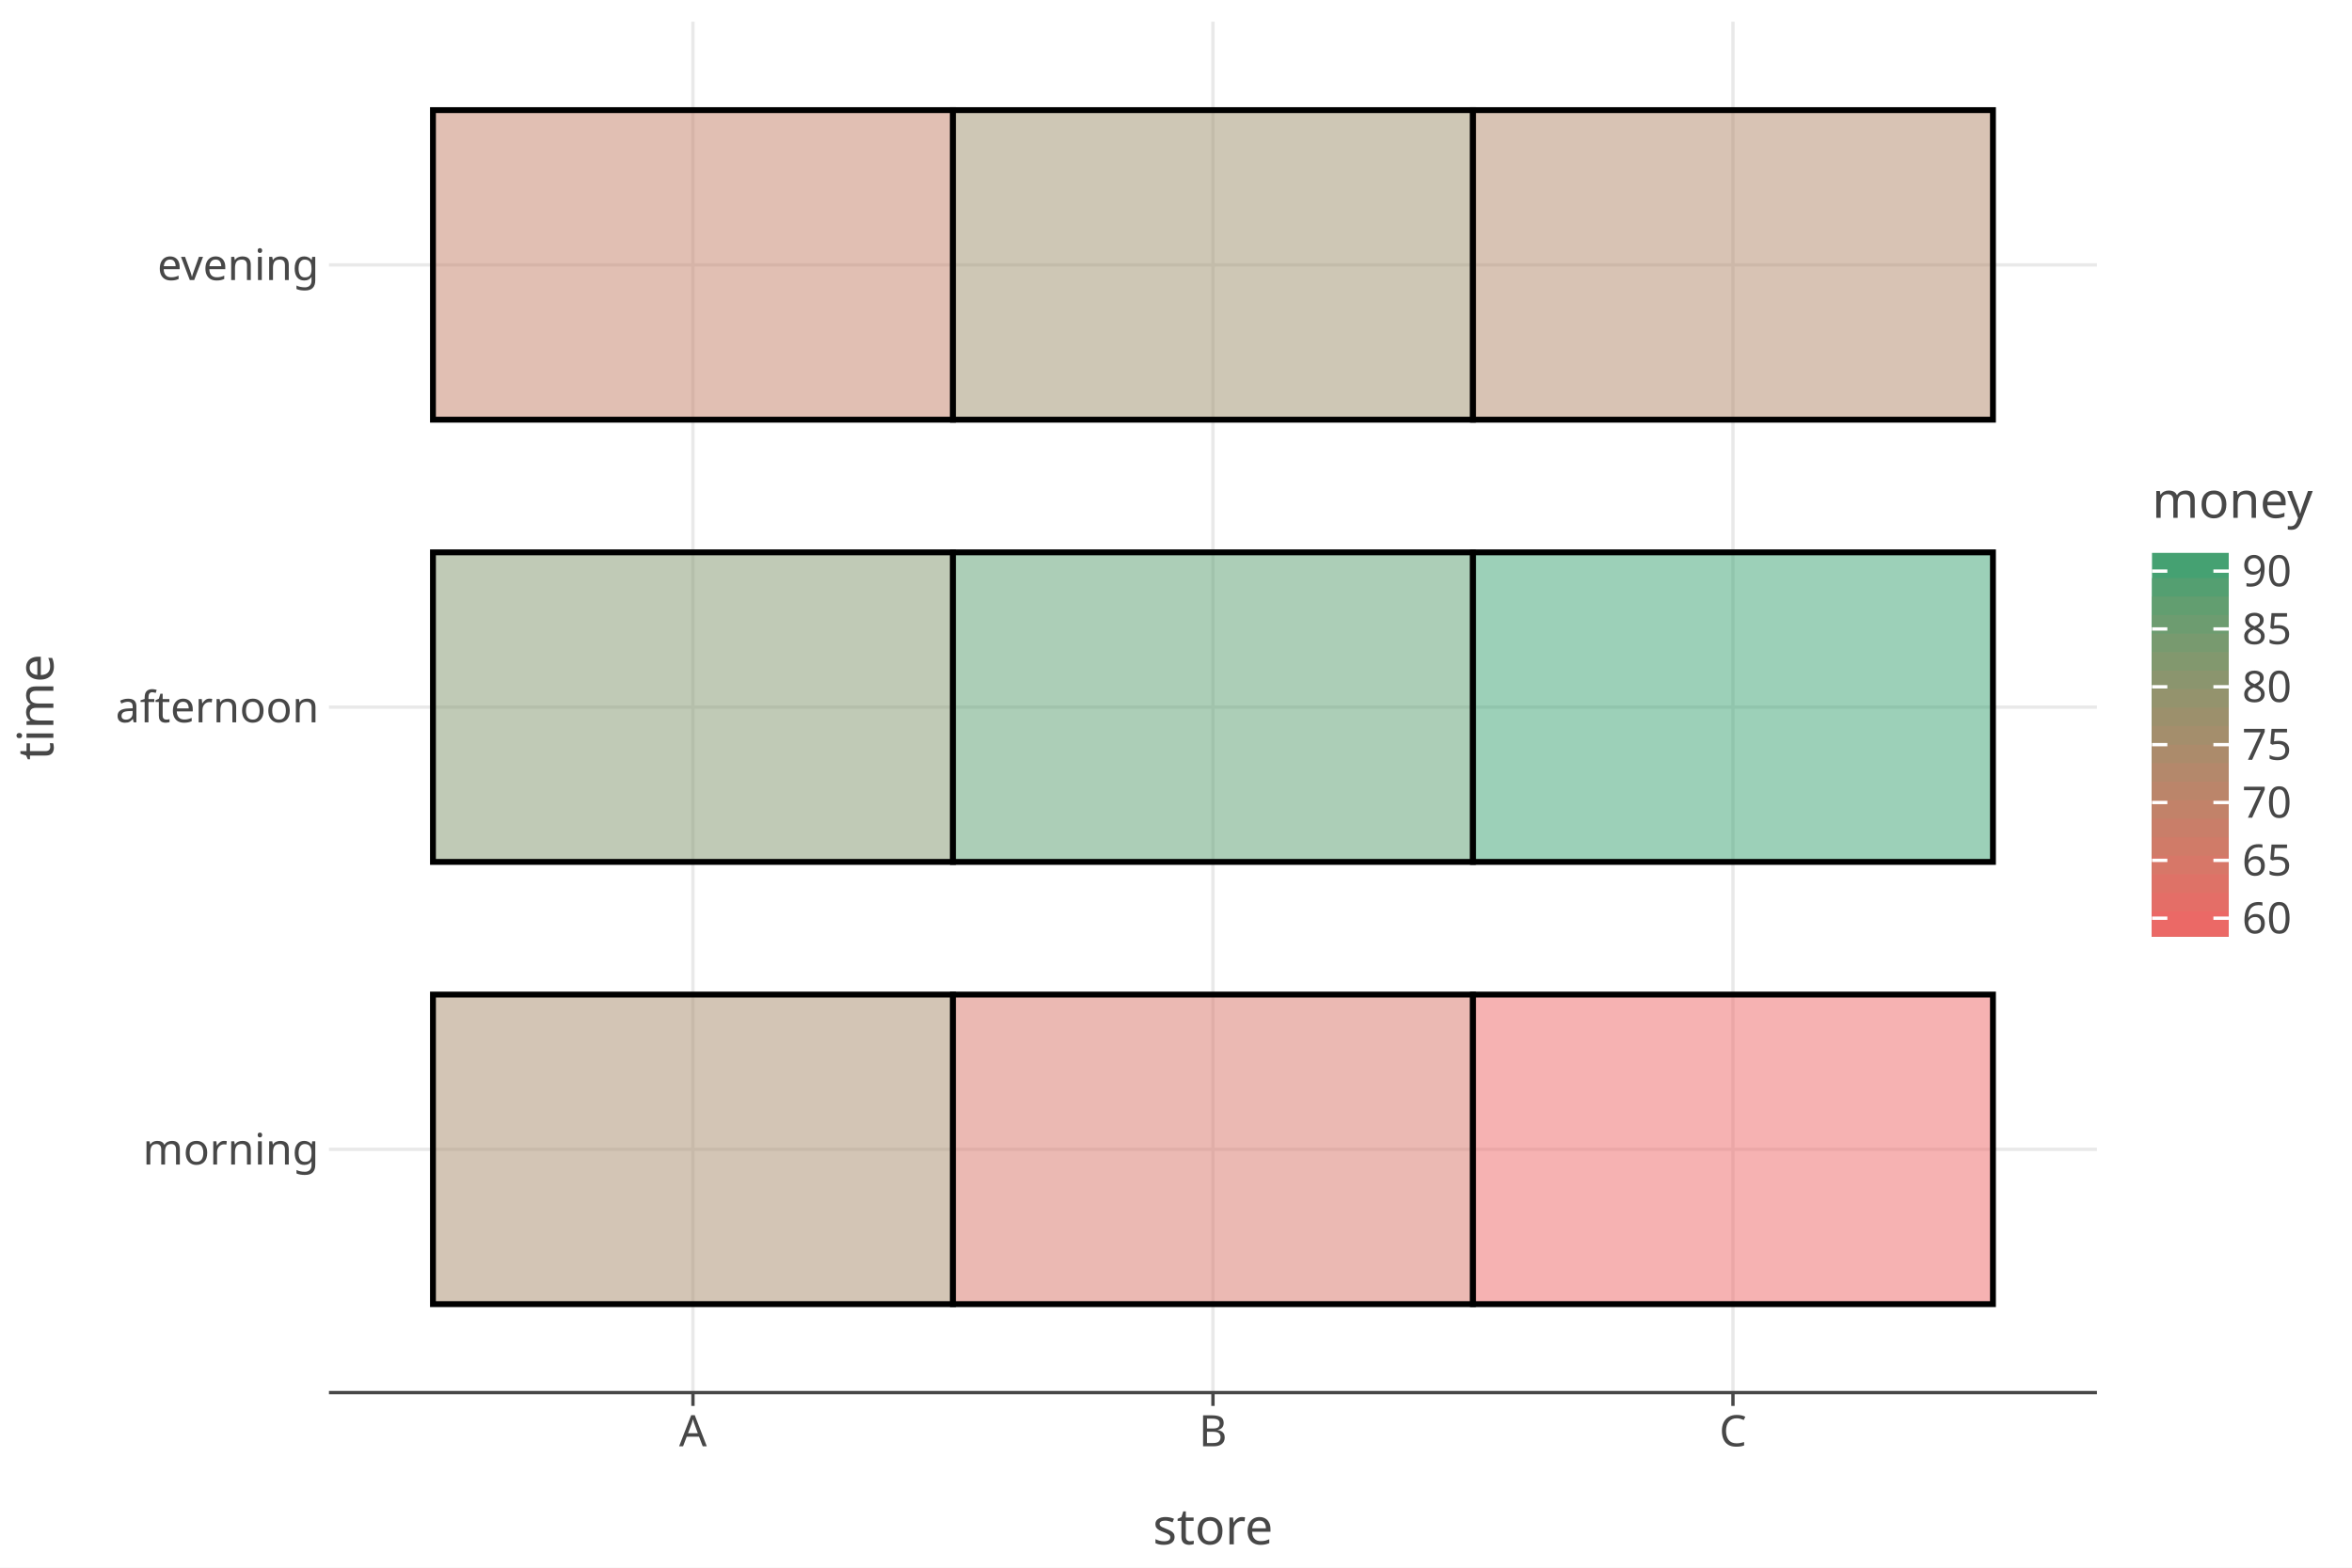
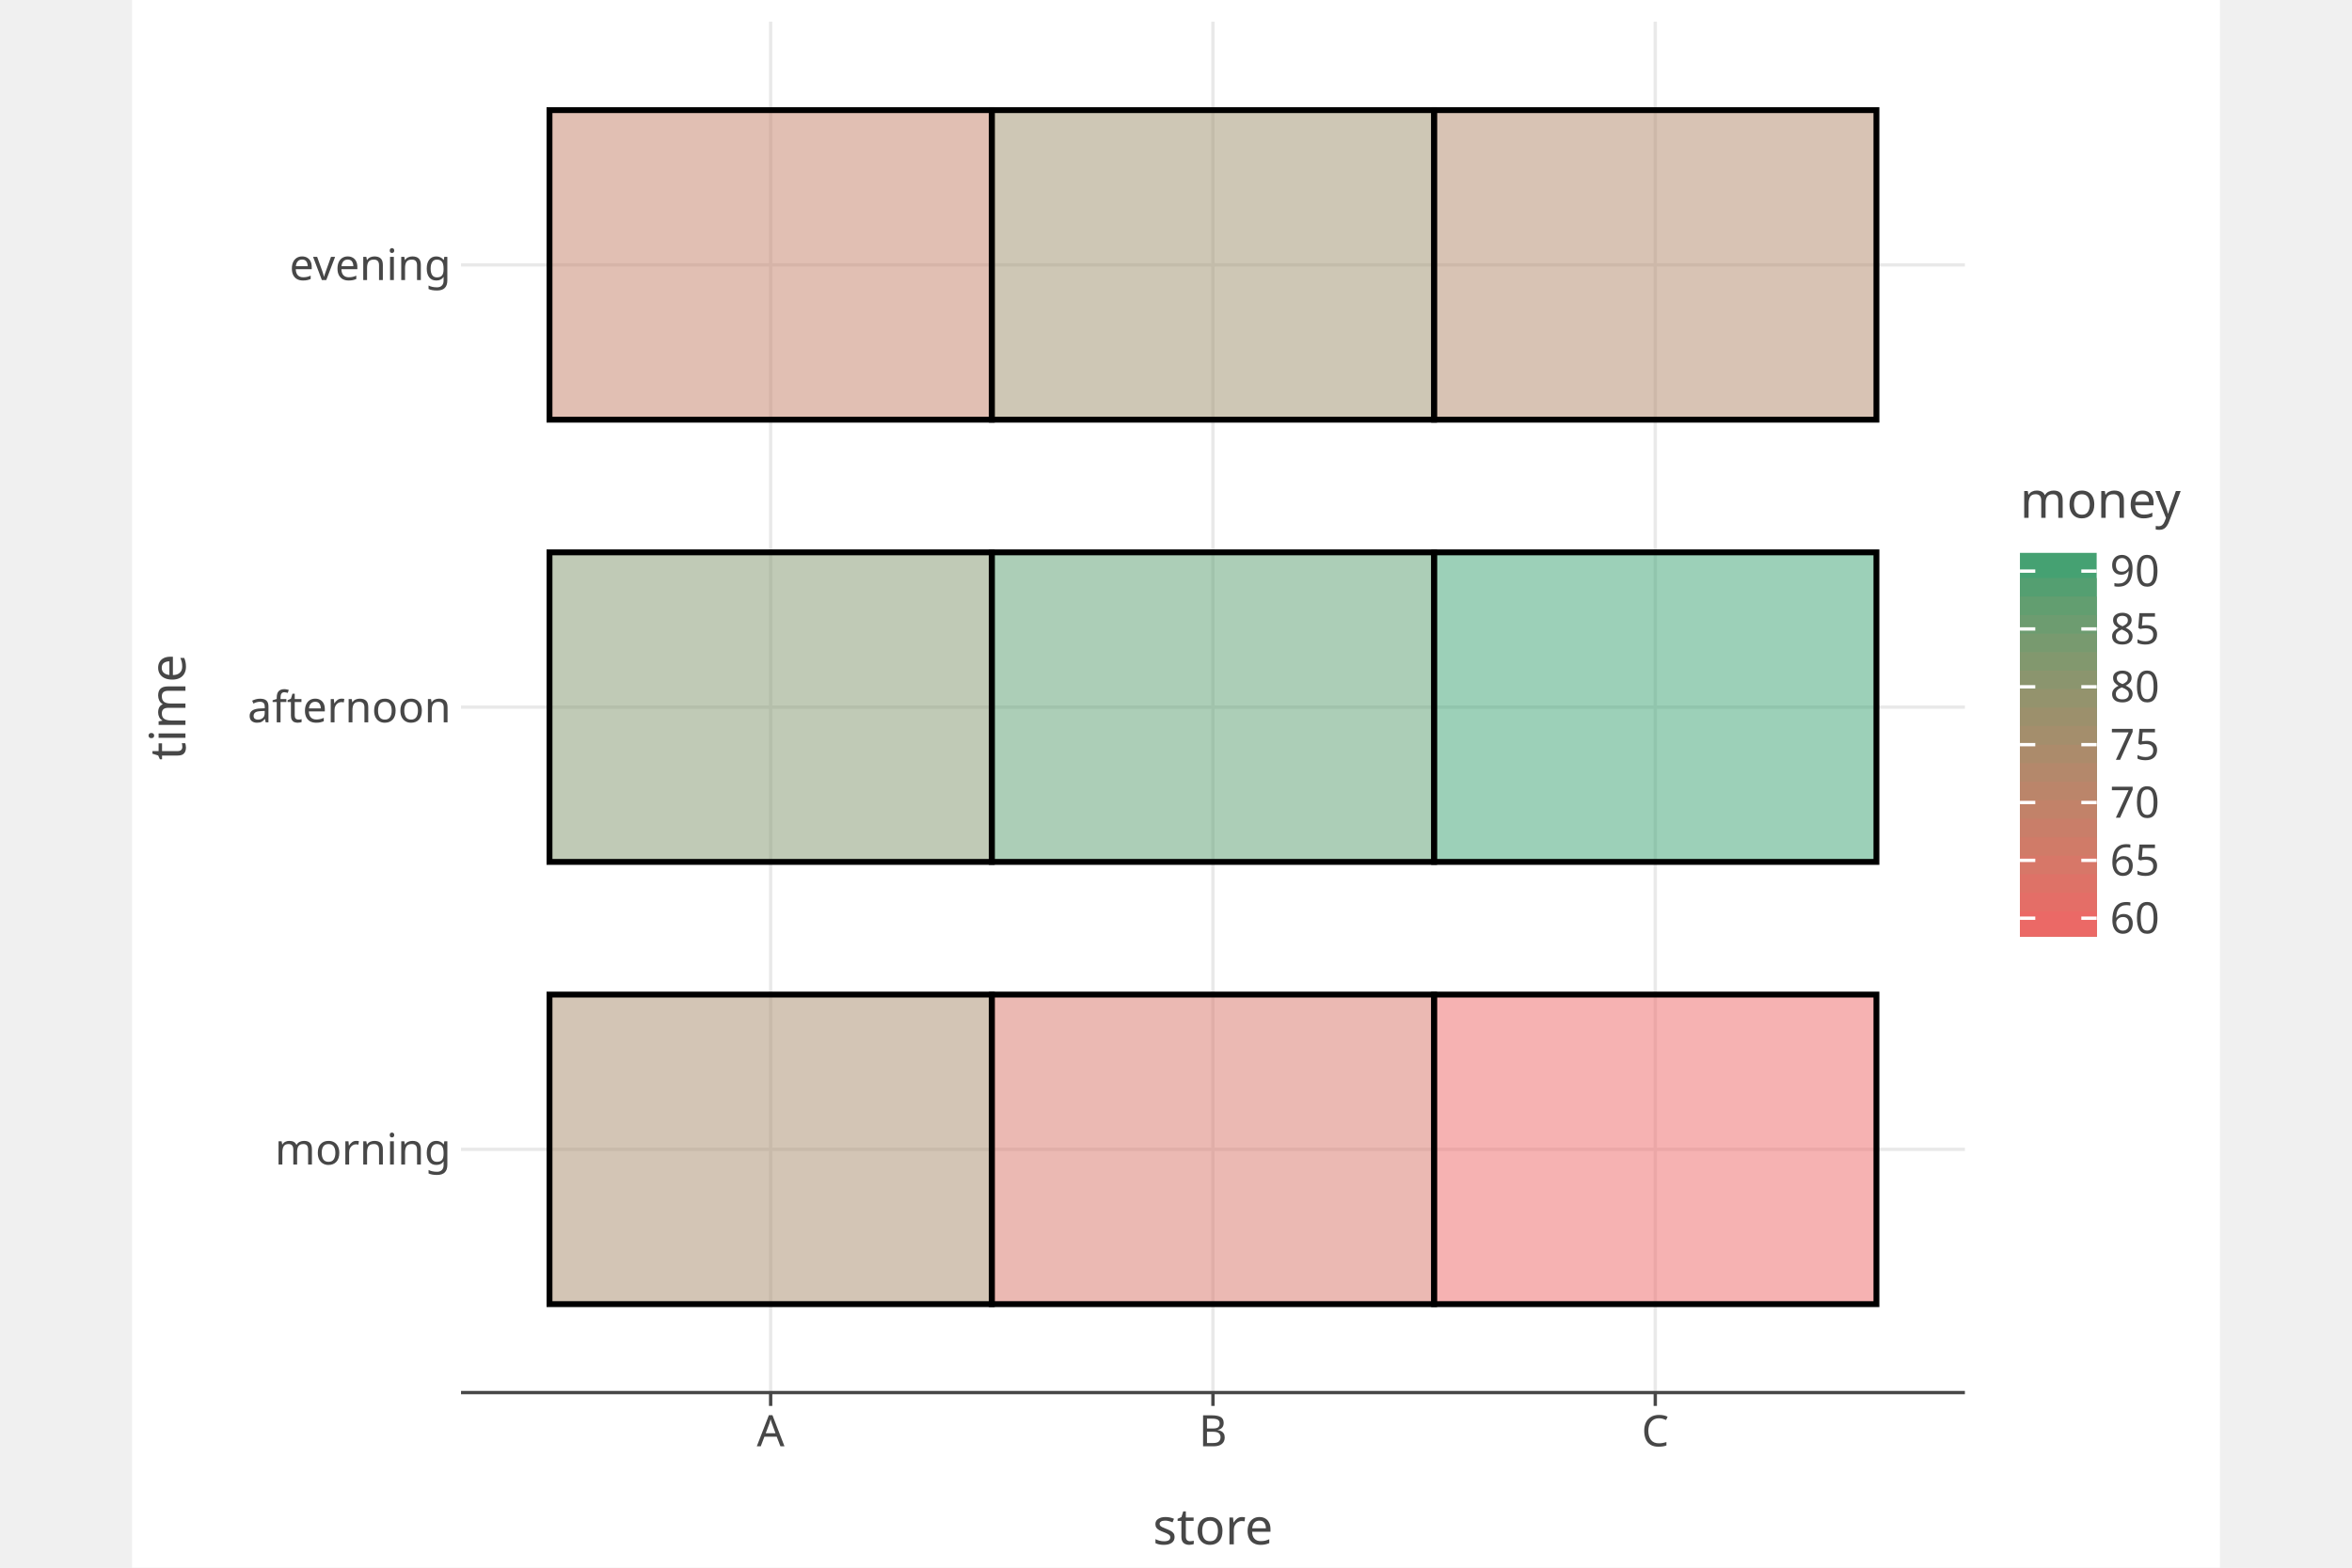
<svg xmlns="http://www.w3.org/2000/svg" display="block" class="plt-container" width="705.0" height="470.0">
  <style type="text/css">
  .plt-container {
   font-family: Lucida Grande, sans-serif;
   user-select: none;
   -webkit-user-select: none;
   -moz-user-select: none;
   -ms-user-select: none;
}
text {
   text-rendering: optimizeLegibility;
}
#xXxprefixXx0 .plot-title {
   fill: #474747;
   font-family: Lucida Grande, sans-serif;
   font-size: 16.0px;
   font-weight: normal;
   font-style: normal;   
}
#xXxprefixXx0 .plot-subtitle {
   fill: #474747;
   font-family: Lucida Grande, sans-serif;
   font-size: 15.0px;
   font-weight: normal;
   font-style: normal;   
}
#xXxprefixXx0 .plot-caption {
   fill: #474747;
   font-family: Lucida Grande, sans-serif;
   font-size: 13.0px;
   font-weight: normal;
   font-style: normal;   
}
#xXxprefixXx0 .legend-title {
   fill: #474747;
   font-family: Lucida Grande, sans-serif;
   font-size: 15.0px;
   font-weight: normal;
   font-style: normal;   
}
#xXxprefixXx0 .legend-item {
   fill: #474747;
   font-family: Lucida Grande, sans-serif;
   font-size: 13.0px;
   font-weight: normal;
   font-style: normal;   
}
#xXxprefixXx0 .axis-title-x {
   fill: #474747;
   font-family: Lucida Grande, sans-serif;
   font-size: 15.0px;
   font-weight: normal;
   font-style: normal;   
}
#xXxprefixXx0 .axis-text-x {
   fill: #474747;
   font-family: Lucida Grande, sans-serif;
   font-size: 13.0px;
   font-weight: normal;
   font-style: normal;   
}
#xXxprefixXx2 .axis-tooltip-text-x {
   fill: #ffffff;
   font-family: Lucida Grande, sans-serif;
   font-size: 13.0px;
   font-weight: normal;
   font-style: normal;   
}
#xXxprefixXx0 .axis-title-y {
   fill: #474747;
   font-family: Lucida Grande, sans-serif;
   font-size: 15.0px;
   font-weight: normal;
   font-style: normal;   
}
#xXxprefixXx0 .axis-text-y {
   fill: #474747;
   font-family: Lucida Grande, sans-serif;
   font-size: 13.0px;
   font-weight: normal;
   font-style: normal;   
}
#xXxprefixXx2 .axis-tooltip-text-y {
   fill: #ffffff;
   font-family: Lucida Grande, sans-serif;
   font-size: 13.0px;
   font-weight: normal;
   font-style: normal;   
}
#xXxprefixXx0 .facet-strip-text-x {
   fill: #474747;
   font-family: Lucida Grande, sans-serif;
   font-size: 13.0px;
   font-weight: normal;
   font-style: normal;   
}
#xXxprefixXx0 .facet-strip-text-y {
   fill: #474747;
   font-family: Lucida Grande, sans-serif;
   font-size: 13.0px;
   font-weight: normal;
   font-style: normal;   
}
#xXxprefixXx2 .tooltip-text {
   fill: #474747;
   font-family: Lucida Grande, sans-serif;
   font-size: 13.0px;
   font-weight: normal;
   font-style: normal;   
}
#xXxprefixXx2 .tooltip-title {
   fill: #474747;
   font-family: Lucida Grande, sans-serif;
   font-size: 13.0px;
   font-weight: bold;
   font-style: normal;   
}
#xXxprefixXx2 .tooltip-label {
   fill: #474747;
   font-family: Lucida Grande, sans-serif;
   font-size: 13.0px;
   font-weight: bold;
   font-style: normal;   
}

  </style>
  <g id="xXxprefixXx0">
-     <path fill-rule="evenodd" fill="rgb(255,255,255)" fill-opacity="1.0" d="M0.0 0.0 L0.0 470.0 L705.0 470.0 L705.0 0.0 Z">
+     <path fill-rule="evenodd" fill="rgb(255,255,255)" fill-opacity="1.0" d="M39.587 0.0 L39.587 470.0 L665.413 470.0 L665.413 0.0 Z">
    </path>
-     <g transform="translate(29.5 6.5 ) ">
+     <g transform="translate(69.08706 6.5 ) ">
      <g>
        <g transform="translate(69.1041 0.0 ) ">
          <g>
-             <line x1="109.107" y1="0.0" x2="109.107" y2="411.0" stroke="rgb(233,233,233)" stroke-opacity="1.0" stroke-width="1.0" fill="none">
-             </line>
-             <line x1="264.974" y1="0.0" x2="264.974" y2="411.0" stroke="rgb(233,233,233)" stroke-opacity="1.0" stroke-width="1.0" fill="none">
-             </line>
-             <line x1="420.841" y1="0.0" x2="420.841" y2="411.0" stroke="rgb(233,233,233)" stroke-opacity="1.0" stroke-width="1.0" fill="none">
+             <line x1="92.806" y1="0.0" x2="92.806" y2="411.0" stroke="rgb(233,233,233)" stroke-opacity="1.0" stroke-width="1.0" fill="none">
+             </line>
+             <line x1="225.387" y1="0.0" x2="225.387" y2="411.0" stroke="rgb(233,233,233)" stroke-opacity="1.0" stroke-width="1.0" fill="none">
+             </line>
+             <line x1="357.968" y1="0.0" x2="357.968" y2="411.0" stroke="rgb(233,233,233)" stroke-opacity="1.0" stroke-width="1.0" fill="none">
            </line>
          </g>
        </g>
        <g transform="translate(69.1041 0.0 ) ">
          <g>
-             <line x1="0.0" y1="338.081" x2="529.948" y2="338.081" stroke="rgb(233,233,233)" stroke-opacity="1.0" stroke-width="1.0" fill="none">
-             </line>
-             <line x1="0.0" y1="205.5" x2="529.948" y2="205.5" stroke="rgb(233,233,233)" stroke-opacity="1.0" stroke-width="1.0" fill="none">
-             </line>
-             <line x1="0.0" y1="72.919" x2="529.948" y2="72.919" stroke="rgb(233,233,233)" stroke-opacity="1.0" stroke-width="1.0" fill="none">
+             <line x1="0.0" y1="338.081" x2="450.774" y2="338.081" stroke="rgb(233,233,233)" stroke-opacity="1.0" stroke-width="1.0" fill="none">
+             </line>
+             <line x1="0.0" y1="205.5" x2="450.774" y2="205.5" stroke="rgb(233,233,233)" stroke-opacity="1.0" stroke-width="1.0" fill="none">
+             </line>
+             <line x1="0.0" y1="72.919" x2="450.774" y2="72.919" stroke="rgb(233,233,233)" stroke-opacity="1.0" stroke-width="1.0" fill="none">
            </line>
          </g>
        </g>
      </g>
-       <g clip-path="url(#xXxprefixXx1)" clip-bounds-jfx="[rect (69.104, 0.0), (529.948, 411.0)]">
+       <g clip-path="url(#xXxprefixXx1)" clip-bounds-jfx="[rect (69.104, 0.0), (450.774, 411.0)]">
        <g transform="translate(69.1041 0.0 ) ">
          <g>
            <g>
              <g>
                <g>
-                   <rect fill="#a88c6c" fill-opacity="0.5" stroke="#000000" stroke-width="1.76" x="31.173" y="291.677" height="92.806" width="155.867" />
-                   <rect fill="#d97568" fill-opacity="0.5" stroke="#000000" stroke-width="1.76" x="187.041" y="291.677" height="92.806" width="155.867" />
-                   <rect fill="#ee6666" fill-opacity="0.5" stroke="#000000" stroke-width="1.76" x="342.908" y="291.677" height="92.806" width="155.867" />
-                   <rect fill="#83976e" fill-opacity="0.5" stroke="#000000" stroke-width="1.76" x="31.173" y="159.097" height="92.806" width="155.867" />
-                   <rect fill="#5a9f71" fill-opacity="0.5" stroke="#000000" stroke-width="1.76" x="187.041" y="159.097" height="92.806" width="155.867" />
-                   <rect fill="#3ba272" fill-opacity="0.5" stroke="#000000" stroke-width="1.76" x="342.908" y="159.097" height="92.806" width="155.867" />
-                   <rect fill="#c48169" fill-opacity="0.5" stroke="#000000" stroke-width="1.76" x="31.173" y="26.516" height="92.806" width="155.867" />
-                   <rect fill="#9e906c" fill-opacity="0.5" stroke="#000000" stroke-width="1.76" x="187.041" y="26.516" height="92.806" width="155.867" />
-                   <rect fill="#b2896b" fill-opacity="0.5" stroke="#000000" stroke-width="1.76" x="342.908" y="26.516" height="92.806" width="155.867" />
+                   <rect fill="#a88c6c" fill-opacity="0.5" stroke="#000000" stroke-width="1.76" x="26.516" y="291.677" height="92.806" width="132.581" />
+                   <rect fill="#d97568" fill-opacity="0.5" stroke="#000000" stroke-width="1.76" x="159.097" y="291.677" height="92.806" width="132.581" />
+                   <rect fill="#ee6666" fill-opacity="0.5" stroke="#000000" stroke-width="1.76" x="291.677" y="291.677" height="92.806" width="132.581" />
+                   <rect fill="#83976e" fill-opacity="0.5" stroke="#000000" stroke-width="1.76" x="26.516" y="159.097" height="92.806" width="132.581" />
+                   <rect fill="#5a9f71" fill-opacity="0.5" stroke="#000000" stroke-width="1.76" x="159.097" y="159.097" height="92.806" width="132.581" />
+                   <rect fill="#3ba272" fill-opacity="0.5" stroke="#000000" stroke-width="1.76" x="291.677" y="159.097" height="92.806" width="132.581" />
+                   <rect fill="#c48169" fill-opacity="0.5" stroke="#000000" stroke-width="1.76" x="26.516" y="26.516" height="92.806" width="132.581" />
+                   <rect fill="#9e906c" fill-opacity="0.5" stroke="#000000" stroke-width="1.76" x="159.097" y="26.516" height="92.806" width="132.581" />
+                   <rect fill="#b2896b" fill-opacity="0.5" stroke="#000000" stroke-width="1.76" x="291.677" y="26.516" height="92.806" width="132.581" />
                </g>
              </g>
            </g>
          </g>
        </g>
        <defs>
          <clipPath id="xXxprefixXx1">
-             <rect x="69.104" y="0.0" width="529.948" height="411.0">
+             <rect x="69.104" y="0.0" width="450.774" height="411.0">
            </rect>
          </clipPath>
        </defs>
      </g>
      <g>
        <g transform="translate(69.1041 411.0 ) ">
-           <g transform="translate(109.107 0.0 ) ">
+           <g transform="translate(92.80645 0.0 ) ">
            <line stroke-width="1.0" stroke="rgb(71,71,71)" stroke-opacity="1.0" x2="0.0" y2="4.0">
            </line>
            <g transform="translate(0.0 7.0 ) ">
              <text class="axis-text-x" text-anchor="middle" dy="0.7em">
                <tspan>A</tspan>
              </text>
            </g>
          </g>
-           <g transform="translate(264.9742 0.0 ) ">
+           <g transform="translate(225.3871 0.0 ) ">
            <line stroke-width="1.0" stroke="rgb(71,71,71)" stroke-opacity="1.0" x2="0.0" y2="4.0">
            </line>
            <g transform="translate(0.0 7.0 ) ">
              <text class="axis-text-x" text-anchor="middle" dy="0.7em">
                <tspan>B</tspan>
              </text>
            </g>
          </g>
-           <g transform="translate(420.8413 0.0 ) ">
+           <g transform="translate(357.9677 0.0 ) ">
            <line stroke-width="1.0" stroke="rgb(71,71,71)" stroke-opacity="1.0" x2="0.0" y2="4.0">
            </line>
            <g transform="translate(0.0 7.0 ) ">
              <text class="axis-text-x" text-anchor="middle" dy="0.7em">
                <tspan>C</tspan>
              </text>
            </g>
          </g>
-           <line x1="0.0" y1="0.0" x2="529.948" y2="0.0" stroke-width="1.0" stroke="rgb(71,71,71)" stroke-opacity="1.0">
+           <line x1="0.0" y1="0.0" x2="450.774" y2="0.0" stroke-width="1.0" stroke="rgb(71,71,71)" stroke-opacity="1.0">
          </line>
        </g>
        <g transform="translate(69.1041 0.0 ) ">
          <g transform="translate(0.0 338.0806 ) ">
            <g transform="translate(-3.0 0.0 ) ">
              <text class="axis-text-y" text-anchor="end" dy="0.35em">
                <tspan>morning</tspan>
              </text>
            </g>
          </g>
          <g transform="translate(0.0 205.5 ) ">
            <g transform="translate(-3.0 0.0 ) ">
              <text class="axis-text-y" text-anchor="end" dy="0.35em">
                <tspan>afternoon</tspan>
              </text>
            </g>
          </g>
          <g transform="translate(0.0 72.91935 ) ">
            <g transform="translate(-3.0 0.0 ) ">
              <text class="axis-text-y" text-anchor="end" dy="0.35em">
                <tspan>evening</tspan>
              </text>
            </g>
          </g>
        </g>
      </g>
    </g>
-     <g transform="translate(16.0 212.0 ) rotate(-90.0 ) ">
+     <g transform="translate(55.58706 212.0 ) rotate(-90.0 ) ">
      <text class="axis-title-y" y="0.0" text-anchor="middle">
        <tspan>time</tspan>
      </text>
    </g>
    <g transform="translate(363.5783 463.0 ) ">
      <text class="axis-title-x" y="0.0" text-anchor="middle">
        <tspan>store</tspan>
      </text>
    </g>
-     <g transform="translate(635.0524 133.25 ) ">
+     <g transform="translate(595.4654 133.25 ) ">
      <rect x="5.0" y="5.0" height="147.5" width="59.948" stroke="rgb(71,71,71)" stroke-opacity="1.0" stroke-width="0.0" fill="rgb(255,255,255)" fill-opacity="1.0">
      </rect>
      <g transform="translate(10.0 10.0 ) ">
        <g transform="translate(0.0 12.0 ) ">
          <text class="legend-title" y="0.0">
            <tspan>money</tspan>
          </text>
        </g>
        <g transform="translate(0.0 22.5 ) ">
          <g>
            <rect x="0.0" y="0.0" height="115.0" width="23.0" stroke-width="0.0" fill="rgb(69,161,114)" fill-opacity="1.0">
            </rect>
            <rect x="0.0" y="7.55" height="107.45" width="23.0" stroke-width="0.0" fill="rgb(84,159,113)" fill-opacity="1.0">
            </rect>
            <rect x="0.0" y="13.1" height="101.9" width="23.0" stroke-width="0.0" fill="rgb(98,158,112)" fill-opacity="1.0">
            </rect>
            <rect x="0.0" y="18.65" height="96.35" width="23.0" stroke-width="0.0" fill="rgb(109,156,112)" fill-opacity="1.0">
            </rect>
            <rect x="0.0" y="24.2" height="90.8" width="23.0" stroke-width="0.0" fill="rgb(120,154,111)" fill-opacity="1.0">
            </rect>
            <rect x="0.0" y="29.75" height="85.25" width="23.0" stroke-width="0.0" fill="rgb(130,152,110)" fill-opacity="1.0">
            </rect>
            <rect x="0.0" y="35.3" height="79.7" width="23.0" stroke-width="0.0" fill="rgb(139,149,110)" fill-opacity="1.0">
            </rect>
            <rect x="0.0" y="40.85" height="74.15" width="23.0" stroke-width="0.0" fill="rgb(148,147,109)" fill-opacity="1.0">
            </rect>
            <rect x="0.0" y="46.4" height="68.6" width="23.0" stroke-width="0.0" fill="rgb(156,144,108)" fill-opacity="1.0">
            </rect>
            <rect x="0.0" y="51.95" height="63.05" width="23.0" stroke-width="0.0" fill="rgb(164,142,108)" fill-opacity="1.0">
            </rect>
            <rect x="0.0" y="57.5" height="57.5" width="23.0" stroke-width="0.0" fill="rgb(172,139,107)" fill-opacity="1.0">
            </rect>
            <rect x="0.0" y="63.05" height="51.95" width="23.0" stroke-width="0.0" fill="rgb(180,136,107)" fill-opacity="1.0">
            </rect>
            <rect x="0.0" y="68.6" height="46.4" width="23.0" stroke-width="0.0" fill="rgb(187,133,106)" fill-opacity="1.0">
            </rect>
            <rect x="0.0" y="74.15" height="40.85" width="23.0" stroke-width="0.0" fill="rgb(194,130,105)" fill-opacity="1.0">
            </rect>
            <rect x="0.0" y="79.7" height="35.3" width="23.0" stroke-width="0.0" fill="rgb(201,126,105)" fill-opacity="1.0">
            </rect>
            <rect x="0.0" y="85.25" height="29.75" width="23.0" stroke-width="0.0" fill="rgb(208,123,104)" fill-opacity="1.0">
            </rect>
            <rect x="0.0" y="90.8" height="24.2" width="23.0" stroke-width="0.0" fill="rgb(215,119,104)" fill-opacity="1.0">
            </rect>
            <rect x="0.0" y="96.35" height="18.65" width="23.0" stroke-width="0.0" fill="rgb(222,114,103)" fill-opacity="1.0">
            </rect>
            <rect x="0.0" y="101.9" height="13.1" width="23.0" stroke-width="0.0" fill="rgb(228,110,103)" fill-opacity="1.0">
            </rect>
            <rect x="0.0" y="107.45" height="7.55" width="23.0" stroke-width="0.0" fill="rgb(235,105,102)" fill-opacity="1.0">
            </rect>
            <line x1="0.0" y1="109.531" x2="4.6" y2="109.531" stroke-width="1.0" stroke="rgb(255,255,255)" stroke-opacity="1.0">
            </line>
            <line x1="18.4" y1="109.531" x2="23.0" y2="109.531" stroke-width="1.0" stroke="rgb(255,255,255)" stroke-opacity="1.0">
            </line>
            <g transform="translate(26.9903 114.0812 ) ">
              <text class="legend-item" y="0.0">
                <tspan>60</tspan>
              </text>
            </g>
            <line x1="0.0" y1="92.188" x2="4.6" y2="92.188" stroke-width="1.0" stroke="rgb(255,255,255)" stroke-opacity="1.0">
            </line>
            <line x1="18.4" y1="92.188" x2="23.0" y2="92.188" stroke-width="1.0" stroke="rgb(255,255,255)" stroke-opacity="1.0">
            </line>
            <g transform="translate(26.9903 96.7375 ) ">
              <text class="legend-item" y="0.0">
                <tspan>65</tspan>
              </text>
            </g>
            <line x1="0.0" y1="74.844" x2="4.6" y2="74.844" stroke-width="1.0" stroke="rgb(255,255,255)" stroke-opacity="1.0">
            </line>
            <line x1="18.4" y1="74.844" x2="23.0" y2="74.844" stroke-width="1.0" stroke="rgb(255,255,255)" stroke-opacity="1.0">
            </line>
            <g transform="translate(26.9903 79.39375 ) ">
              <text class="legend-item" y="0.0">
                <tspan>70</tspan>
              </text>
            </g>
            <line x1="0.0" y1="57.5" x2="4.6" y2="57.5" stroke-width="1.0" stroke="rgb(255,255,255)" stroke-opacity="1.0">
            </line>
            <line x1="18.4" y1="57.5" x2="23.0" y2="57.5" stroke-width="1.0" stroke="rgb(255,255,255)" stroke-opacity="1.0">
            </line>
            <g transform="translate(26.9903 62.05 ) ">
              <text class="legend-item" y="0.0">
                <tspan>75</tspan>
              </text>
            </g>
            <line x1="0.0" y1="40.156" x2="4.6" y2="40.156" stroke-width="1.0" stroke="rgb(255,255,255)" stroke-opacity="1.0">
            </line>
            <line x1="18.4" y1="40.156" x2="23.0" y2="40.156" stroke-width="1.0" stroke="rgb(255,255,255)" stroke-opacity="1.0">
            </line>
            <g transform="translate(26.9903 44.70625 ) ">
              <text class="legend-item" y="0.0">
                <tspan>80</tspan>
              </text>
            </g>
            <line x1="0.0" y1="22.812" x2="4.6" y2="22.812" stroke-width="1.0" stroke="rgb(255,255,255)" stroke-opacity="1.0">
            </line>
            <line x1="18.4" y1="22.812" x2="23.0" y2="22.812" stroke-width="1.0" stroke="rgb(255,255,255)" stroke-opacity="1.0">
            </line>
            <g transform="translate(26.9903 27.3625 ) ">
              <text class="legend-item" y="0.0">
                <tspan>85</tspan>
              </text>
            </g>
            <line x1="0.0" y1="5.469" x2="4.6" y2="5.469" stroke-width="1.0" stroke="rgb(255,255,255)" stroke-opacity="1.0">
            </line>
            <line x1="18.4" y1="5.469" x2="23.0" y2="5.469" stroke-width="1.0" stroke="rgb(255,255,255)" stroke-opacity="1.0">
            </line>
            <g transform="translate(26.9903 10.01875 ) ">
              <text class="legend-item" y="0.0">
                <tspan>90</tspan>
              </text>
            </g>
          </g>
        </g>
      </g>
    </g>
-     <path fill="rgb(0,0,0)" fill-opacity="0.0" stroke="rgb(71,71,71)" stroke-opacity="1.0" stroke-width="0.0" d="M0.0 0.0 L0.0 470.0 L705.0 470.0 L705.0 0.0 Z">
+     <path fill="rgb(0,0,0)" fill-opacity="0.0" stroke="rgb(71,71,71)" stroke-opacity="1.0" stroke-width="0.0" d="M39.587 0.0 L39.587 470.0 L665.413 470.0 L665.413 0.0 Z">
    </path>
  </g>
  <g id="xXxprefixXx2">
  </g>
</svg>
